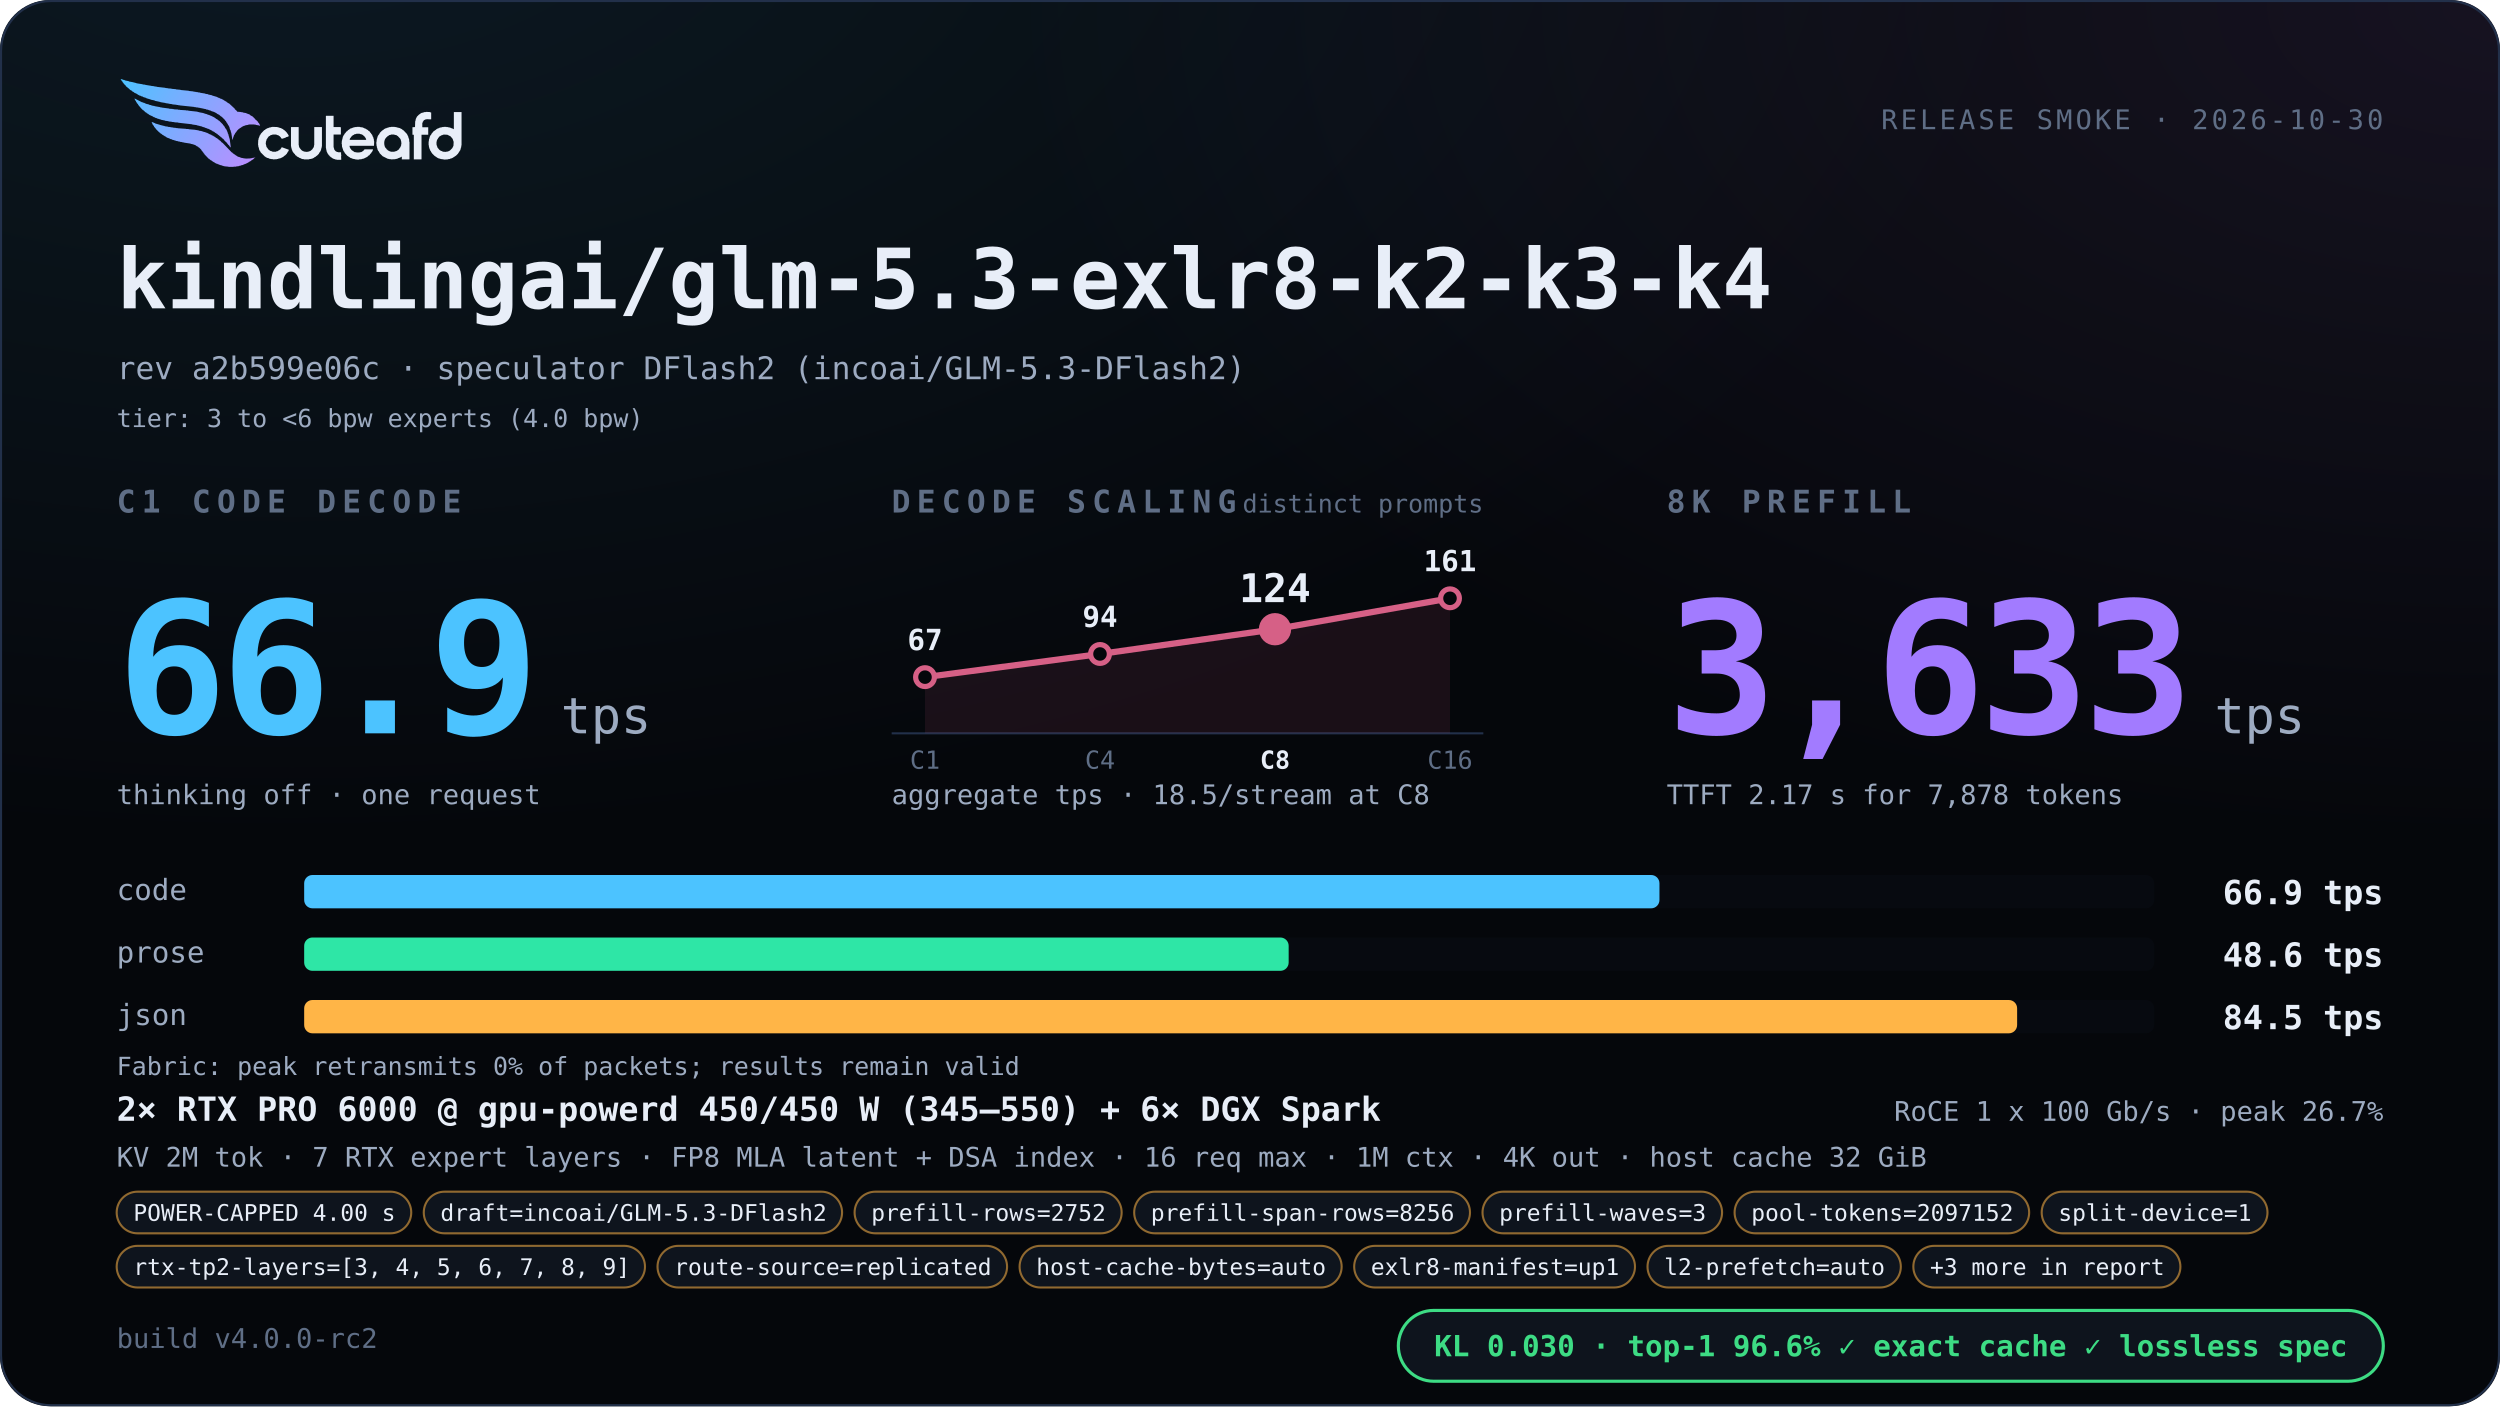
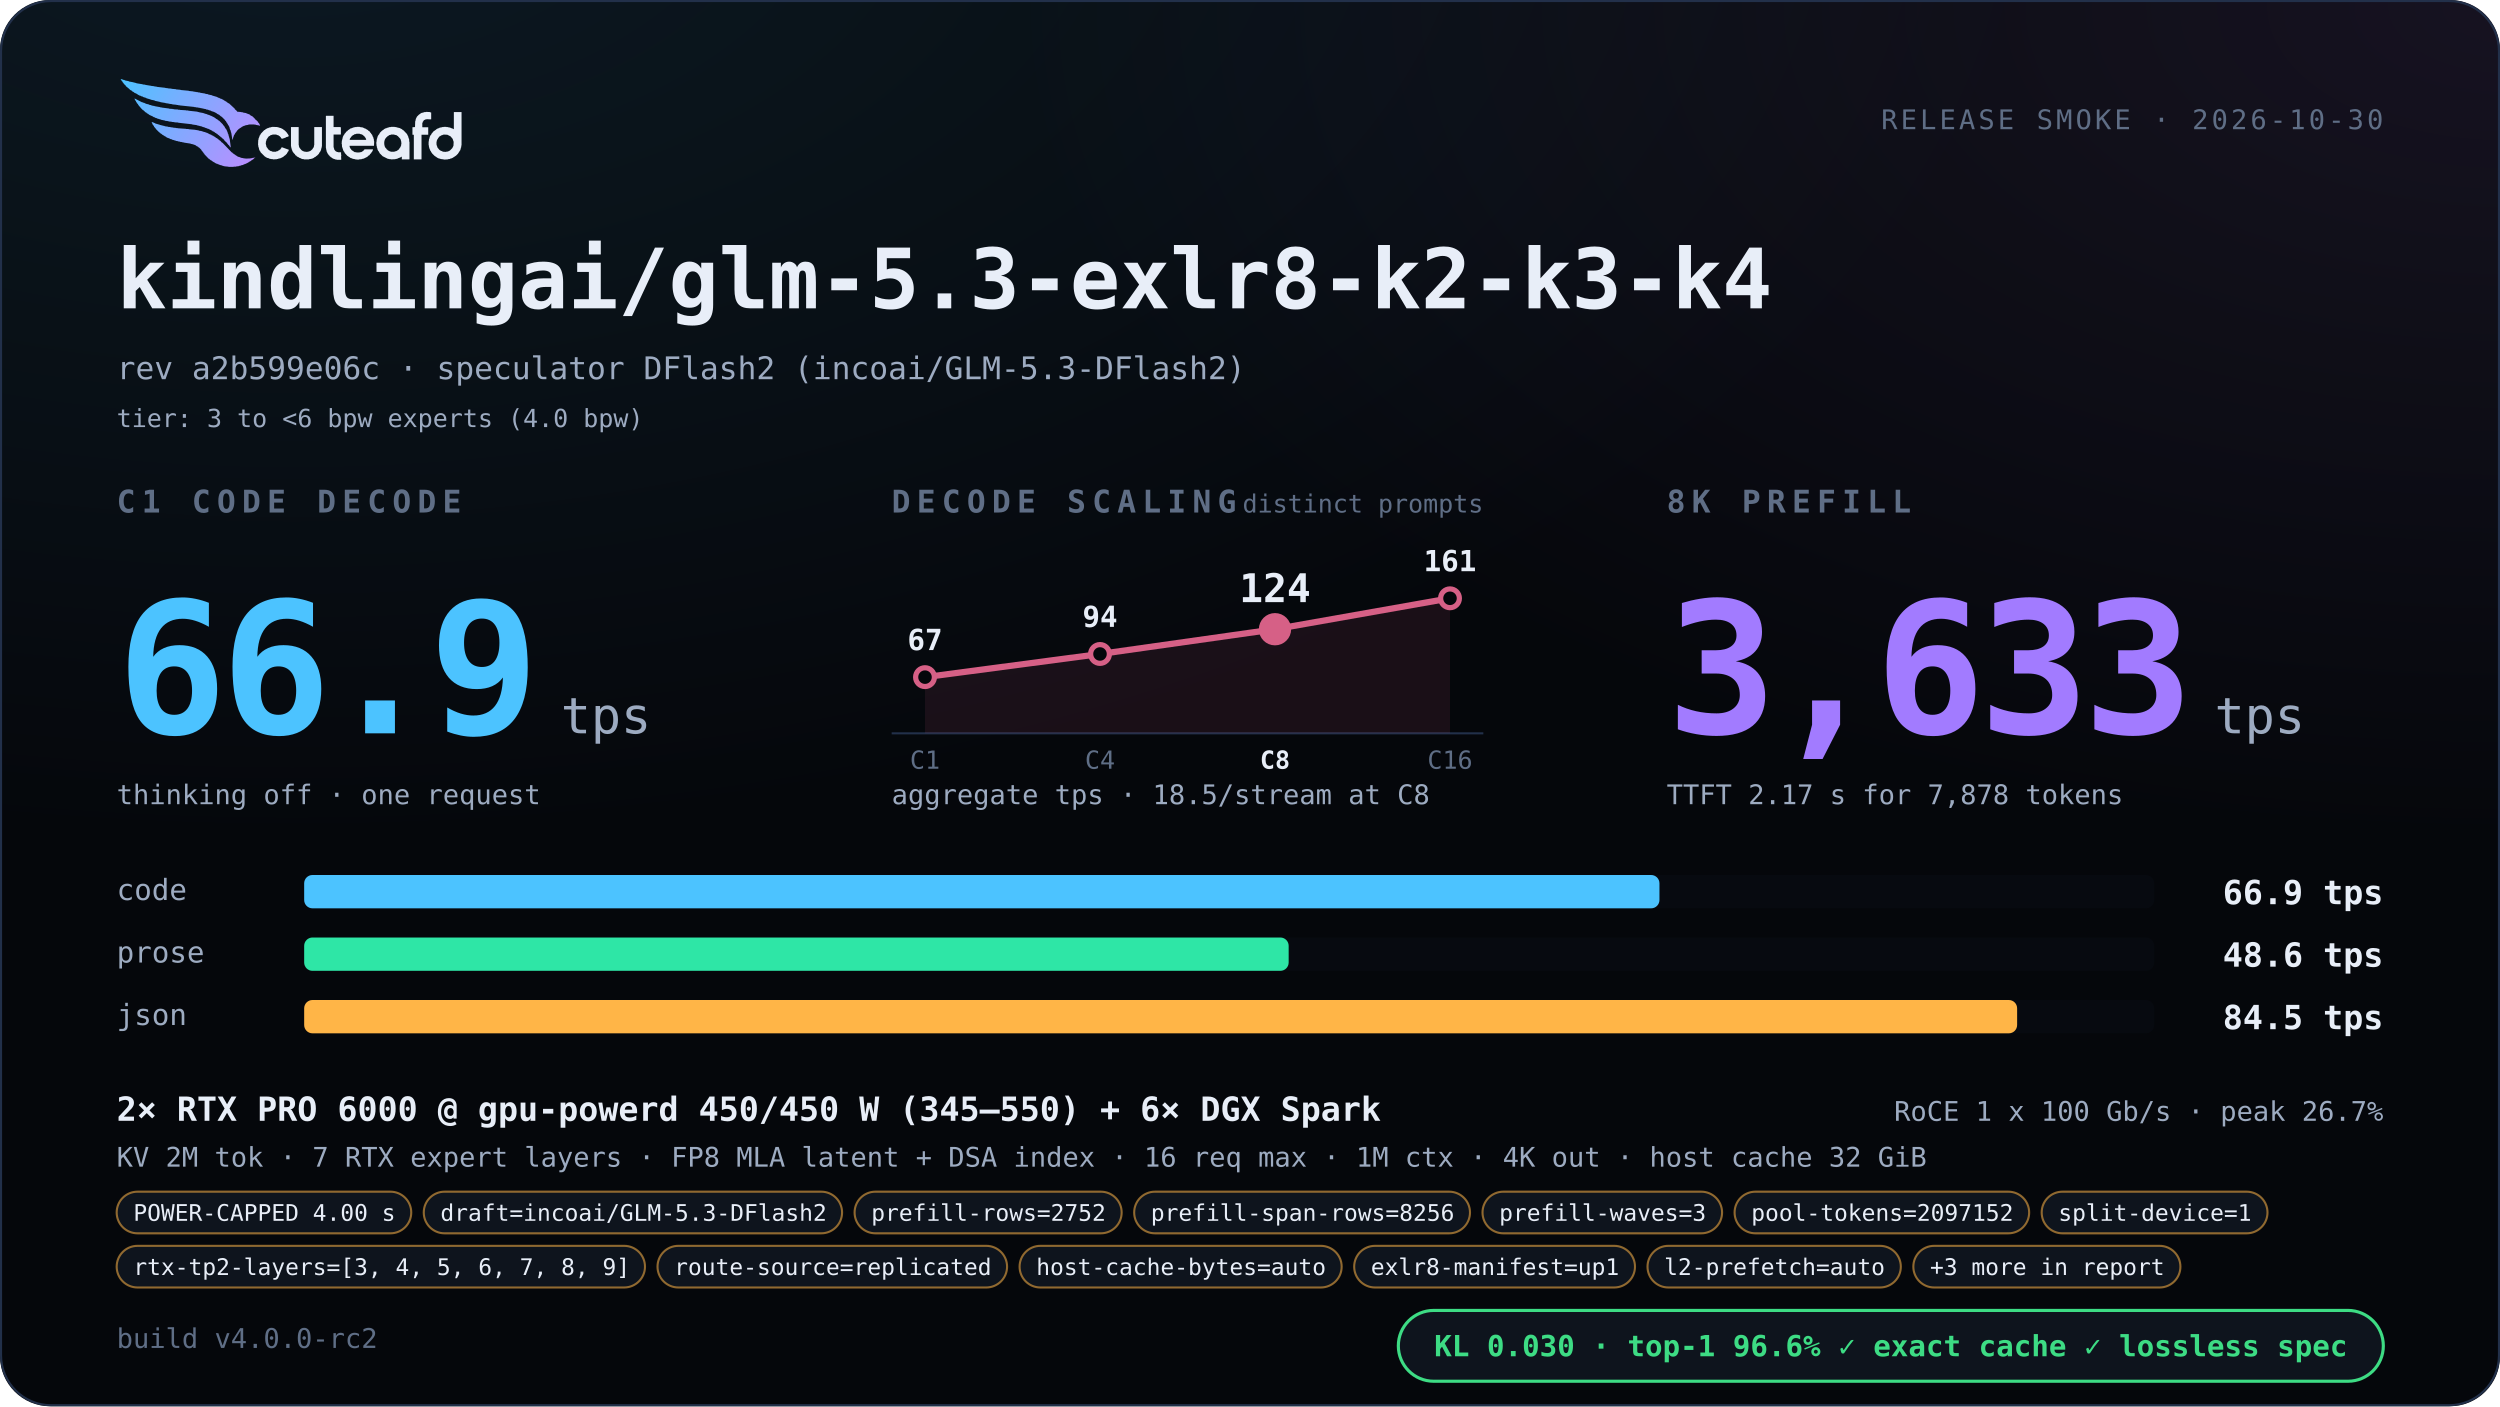
<svg xmlns="http://www.w3.org/2000/svg" width="1200" height="675" viewBox="0 0 1200 675">
  <defs>
    <linearGradient id="accent" x1="0" y1="0" x2="1" y2="0">
      <stop offset="0" stop-color="#4cc3ff" />
      <stop offset="1" stop-color="#c08bff" />
    </linearGradient>
    <pattern id="hazard" width="16" height="16" patternUnits="userSpaceOnUse" patternTransform="rotate(45)">
      <rect width="16" height="16" fill="#120405" />
      <rect width="8" height="16" fill="#ffb547" />
    </pattern>
    <radialGradient id="glow-a" cx="0.12" cy="-0.1" r="0.7">
      <stop offset="0" stop-color="#4cc3ff" stop-opacity="0.10" />
      <stop offset="1" stop-color="#4cc3ff" stop-opacity="0" />
    </radialGradient>
    <radialGradient id="glow-b" cx="1" cy="0" r="0.6">
      <stop offset="0" stop-color="#c08bff" stop-opacity="0.09" />
      <stop offset="1" stop-color="#c08bff" stop-opacity="0" />
    </radialGradient>
  </defs>
  <rect x="0" y="0" width="1200" height="675" rx="24" fill="#05070b" />
  <rect x="0" y="0" width="1200" height="675" rx="24" fill="url(#glow-a)" />
  <rect x="0" y="0" width="1200" height="675" rx="24" fill="url(#glow-b)" />
  <rect x="0.5" y="0.5" width="1199" height="674" rx="24" fill="none" stroke="#22304a" />
  <svg x="56" y="36" width="167.53" height="46" viewBox="81 149 1770 486" preserveAspectRatio="xMinYMid meet">
    <defs>
      <linearGradient id="cuteafd-swift" x1="101" y1="169" x2="808" y2="615" gradientUnits="userSpaceOnUse">
        <stop offset="0" stop-color="#4cc3ff" />
        <stop offset="1" stop-color="#c08bff" />
      </linearGradient>
    </defs>
    <path fill="url(#cuteafd-swift)" fill-rule="evenodd" d="M101 169L115 173 115 174 119 174 125 177 141 180 144 182 166 186 166 187 170 187 170 188 174 188 174 189 178 189 182 191 213 196 213 197 225 198 225 199 230 199 230 200 236 200 236 201 242 201 242 202 248 202 248 203 254 203 254 204 272 206 272 207 278 207 278 208 284 208 284 209 328 214 328 215 334 215 334 216 342 216 342 217 359 218 359 219 382 221 382 222 405 224 405 225 447 229 447 230 468 232 468 233 474 233 474 234 480 234 480 235 486 235 486 236 493 236 493 237 504 238 504 239 529 243 533 245 543 246 546 248 565 252 565 253 589 260 591 262 594 262 598 265 601 265 607 269 610 269 624 276 625 278 631 280 632 282 636 283 641 288 643 288 644 290 652 294 680 320 680 322 690 331 692 335 714 337 714 338 720 338 724 340 737 342 737 343 740 343 742 345 745 345 747 347 750 347 756 350 760 354 770 359 784 373 784 375 788 377 798 387 798 389 803 394 808 404 808 407 804 405 787 402 787 401 780 401 780 400 753 400 753 401 747 401 747 402 734 404 734 405 731 405 729 407 726 407 714 413 713 415 705 419 703 422 701 422 691 432 691 434 687 437 687 439 684 441 684 443 682 444 680 450 678 451 675 457 675 460 673 462 670 475 668 478 662 441 661 441 659 431 655 423 653 414 648 404 646 403 644 397 642 396 641 392 639 391 635 383 631 380 631 378 613 360 611 360 601 351 589 345 588 343 574 336 561 332 559 330 556 330 556 329 553 329 553 328 550 328 544 325 536 324 533 322 521 320 521 319 516 319 516 318 511 318 511 317 506 317 506 316 501 316 501 315 495 315 495 314 482 313 482 312 475 312 475 311 399 303 399 302 392 302 392 301 385 301 385 300 363 298 363 297 347 295 347 294 340 294 340 293 329 292 329 291 304 287 300 285 295 285 295 284 275 280 273 278 253 274 253 273 232 267 230 265 216 261 212 258 206 257 202 254 199 254 187 248 186 246 169 238 168 236 160 232 158 229 150 225 141 216 139 216 133 209 131 209 128 206 128 204 120 197 120 195 115 191 115 189 112 187 110 182 107 180 107 178 105 177ZM172 268L209 287 212 287 214 289 220 290 230 295 243 298 249 301 253 301 256 303 260 303 263 305 273 306 273 307 301 312 301 313 308 313 308 314 347 319 347 320 365 321 365 322 372 322 372 323 392 324 392 325 401 325 401 326 433 328 433 329 444 329 444 330 490 335 494 337 499 337 499 338 521 342 524 344 528 344 528 345 540 348 542 350 551 352 555 355 558 355 578 365 579 367 581 367 582 369 584 369 585 371 593 375 595 378 597 378 599 381 601 381 620 400 620 402 624 405 624 407 627 409 632 419 636 423 642 435 642 438 644 440 645 446 647 448 650 461 651 461 651 465 652 465 652 469 654 472 660 517 652 509 652 507 645 501 645 499 641 496 641 494 627 481 627 479 619 471 617 471 611 464 609 464 605 459 603 459 599 454 597 454 590 447 588 447 587 445 585 445 584 443 582 443 575 437 567 434 566 432 546 422 538 420 536 418 530 417 528 415 525 415 525 414 522 414 522 413 519 413 519 412 516 412 510 409 506 409 506 408 502 408 502 407 498 407 498 406 494 406 494 405 490 405 486 403 464 400 464 399 393 391 393 390 374 389 374 388 360 387 360 386 347 385 347 384 342 384 342 383 326 381 326 380 306 376 303 374 299 374 299 373 287 370 285 368 282 368 282 367 279 367 272 363 267 362 266 360 246 351 245 349 243 349 242 347 234 343 232 340 227 338 217 328 215 328 201 314 201 312 194 306 194 304 191 302 189 297 183 291 182 287 180 286 178 280 176 279 172 271ZM258 387L268 390 270 392 273 392 277 395 295 400 295 401 299 401 302 403 306 403 306 404 310 404 310 405 314 405 314 406 318 406 318 407 322 407 326 409 341 411 341 412 354 413 354 414 366 415 366 416 374 416 374 417 382 417 382 418 390 418 390 419 433 422 433 423 446 423 446 424 481 427 481 428 487 428 487 429 493 429 493 430 497 430 501 432 511 433 514 435 518 435 521 437 531 439 533 441 539 442 554 450 561 452 562 454 572 458 573 460 580 463 581 465 583 465 584 467 592 471 594 474 596 474 599 478 601 478 604 482 606 482 615 492 617 492 665 542 667 542 671 547 673 547 675 550 677 550 678 552 680 552 687 558 691 559 692 561 698 564 704 565 706 567 712 568 712 569 725 571 725 572 734 572 734 573 761 572 761 571 767 571 767 570 780 568 783 566 784 568 782 568 773 577 771 577 769 580 767 580 760 586 756 587 755 589 751 590 750 592 734 600 731 600 727 603 724 603 722 605 712 607 712 608 702 610 702 611 686 613 686 614 674 614 674 615 648 615 648 614 627 612 627 611 623 611 623 610 619 610 616 608 603 605 601 603 598 603 596 601 593 601 591 599 588 599 578 594 577 592 571 590 570 588 568 588 567 586 565 586 564 584 556 580 554 577 552 577 550 574 548 574 526 551 526 549 522 546 522 544 517 539 517 537 513 534 510 528 499 517 497 517 494 513 485 509 484 507 476 503 473 503 471 501 467 501 467 500 456 498 456 497 423 492 423 491 418 491 418 490 412 490 412 489 402 488 402 487 393 486 393 485 381 483 378 481 374 481 374 480 362 477 360 475 354 474 345 469 342 469 332 464 331 462 325 460 324 458 320 457 319 455 311 451 309 448 304 446 300 441 298 441 279 422 279 420 274 416 274 414 271 412 270 408 264 401Z" />
    <path fill="#e8eef8" fill-rule="evenodd" d="M1650 336L1670 337 1670 338 1676 339 1676 373 1675 374 1652 373 1652 374 1648 374 1640 378 1637 381 1637 383 1634 385 1632 392 1631 392 1631 413 1632 414 1661 414 1661 452 1627 452 1627 576 1626 577 1588 577 1588 454 1587 452 1581 452 1581 414 1594 413 1595 383 1596 383 1598 372 1604 360 1616 348 1618 348 1622 344 1628 341 1634 340 1634 339 1638 339 1642 337 1650 337ZM1791 337L1830 337 1830 506 1829 506 1828 517 1827 517 1824 529 1822 533 1820 534 1819 538 1817 539 1817 541 1815 542 1815 544 1813 545 1813 547 1801 559 1799 559 1798 561 1796 561 1794 564 1790 565 1789 567 1779 572 1776 572 1770 575 1761 576 1761 577 1740 578 1740 577 1723 575 1723 574 1714 572 1704 567 1703 565 1698 563 1696 560 1694 560 1680 546 1680 544 1677 542 1674 535 1672 534 1670 527 1668 525 1666 516 1665 516 1664 505 1663 505 1663 486 1664 486 1665 474 1666 474 1669 462 1673 454 1675 453 1679 445 1683 442 1683 440 1690 433 1692 433 1695 429 1697 429 1704 423 1712 419 1715 419 1719 416 1731 414 1731 413 1739 413 1739 412 1753 412 1753 413 1761 413 1761 414 1770 415 1770 416 1776 417 1778 419 1781 419 1791 424ZM1143 356L1181 356 1181 413 1217 413 1217 416 1218 416 1218 450 1217 451 1181 451 1181 515 1182 515 1182 520 1183 520 1185 528 1192 536 1194 536 1197 539 1204 540 1204 541 1219 541 1219 553 1220 553 1220 561 1219 561 1220 578 1219 579 1197 579 1197 578 1188 577 1186 575 1183 575 1173 570 1172 568 1167 566 1164 562 1162 562 1161 559 1156 555 1156 553 1153 551 1146 537 1144 526 1143 526 1143 519 1142 519 1142 357ZM870 412L897 413 897 414 901 414 901 415 905 415 907 417 913 418 925 424 930 429 932 429 944 441 944 443 947 445 947 447 949 448 954 458 954 460 951 460 947 463 941 464 937 467 934 467 934 468 918 473 917 470 914 468 914 466 906 458 904 458 903 456 899 454 896 454 890 451 871 451 871 452 862 454 856 459 854 459 849 464 849 466 846 468 844 473 842 474 839 485 838 485 838 492 837 492 837 498 838 498 838 504 839 504 840 511 843 517 845 518 845 520 848 522 848 524 854 530 856 530 857 532 863 535 866 535 872 538 889 538 889 537 898 535 901 532 905 531 907 528 909 528 913 524 913 522 915 521 918 515 954 528 953 533 951 537 949 538 948 542 946 543 944 548 934 558 932 558 926 564 912 571 899 574 899 575 894 575 894 576 874 577 874 576 861 575 861 574 857 574 849 570 846 570 836 565 835 563 833 563 811 541 810 537 808 536 804 528 801 515 800 515 800 511 799 511 799 504 798 504 799 478 800 478 801 470 805 462 805 459 807 455 809 454 810 450 812 449 812 447 829 429 834 427 836 424 848 418 851 418 853 416 864 414 864 413 870 413ZM1298 412L1314 412 1314 413 1329 415 1339 420 1342 420 1345 423 1352 426 1353 428 1355 428 1359 433 1361 433 1366 438 1366 440 1371 444 1371 446 1377 453 1379 460 1382 464 1384 473 1385 473 1386 485 1387 485 1386 508 1262 508 1262 512 1263 512 1263 515 1267 523 1270 525 1270 527 1275 532 1277 532 1278 534 1280 534 1281 536 1283 536 1284 538 1288 540 1297 541 1297 542 1313 542 1313 541 1321 540 1327 537 1328 535 1330 535 1337 528 1337 526 1381 526 1380 531 1376 539 1372 543 1372 545 1365 551 1365 553 1361 557 1359 557 1352 564 1334 573 1324 575 1324 576 1310 577 1310 578 1297 578 1297 577 1290 577 1290 576 1278 574 1278 573 1275 573 1273 571 1270 571 1264 568 1263 566 1259 565 1254 560 1252 560 1238 545 1238 543 1236 542 1235 538 1233 537 1229 529 1229 526 1227 524 1227 520 1224 514 1223 499 1222 499 1223 482 1224 482 1224 477 1225 477 1228 463 1233 453 1235 452 1236 448 1243 441 1243 439 1247 435 1249 435 1255 428 1257 428 1258 426 1260 426 1261 424 1263 424 1264 422 1270 419 1273 419 1281 415 1285 415 1289 413 1298 413ZM1472 412L1491 412 1491 413 1498 413 1498 414 1503 414 1503 415 1516 418 1528 424 1533 429 1535 429 1553 448 1560 462 1560 465 1561 465 1561 468 1564 474 1565 488 1566 488 1566 576 1565 577 1527 577 1527 564 1526 563 1518 568 1515 568 1514 570 1511 570 1503 574 1495 575 1495 576 1472 577 1472 576 1464 576 1464 575 1456 574 1430 561 1415 546 1410 536 1408 535 1404 527 1402 518 1401 518 1400 509 1399 509 1399 501 1398 501 1398 488 1399 488 1400 475 1401 475 1401 471 1402 471 1404 462 1408 454 1410 453 1410 451 1412 450 1416 442 1428 430 1430 430 1432 427 1434 427 1438 423 1446 419 1449 419 1451 417 1457 416 1457 415 1461 415 1465 413 1472 413ZM965 413L1004 413 1004 504 1005 504 1005 510 1006 510 1006 513 1009 519 1019 531 1021 531 1022 533 1028 536 1031 536 1034 538 1041 538 1041 539 1053 538 1053 537 1056 537 1056 536 1059 536 1065 533 1075 524 1076 520 1078 519 1081 513 1082 505 1083 505 1083 413 1122 413 1122 511 1121 511 1121 517 1120 517 1117 530 1112 540 1110 541 1106 549 1096 559 1094 559 1091 563 1084 566 1083 568 1073 573 1070 573 1070 574 1056 576 1056 577 1031 577 1031 576 1021 575 1011 570 1008 570 1007 568 995 562 991 557 989 557 986 554 986 552 977 543 977 541 975 540 971 532 971 529 969 527 967 517 966 517 966 511 965 511ZM1263 478L1346 478 1346 474 1342 466 1340 465 1340 463 1329 453 1323 450 1314 448 1314 447 1296 447 1296 448 1286 450 1283 453 1279 454 1277 457 1275 457 1272 460 1272 462 1269 464 1269 466 1266 468 1263 474ZM1524 499L1525 499 1524 485 1523 485 1523 481 1522 481 1522 478 1519 472 1506 458 1504 458 1503 456 1499 454 1489 452 1489 451 1472 451 1472 452 1463 454 1457 459 1455 459 1452 463 1449 464 1449 466 1444 471 1440 479 1439 486 1438 486 1438 502 1439 502 1439 507 1440 507 1440 510 1444 518 1450 524 1450 526 1454 528 1456 531 1468 537 1472 537 1472 538 1489 538 1489 537 1493 537 1493 536 1496 536 1496 535 1499 535 1505 532 1507 529 1509 529 1513 525 1513 523 1517 520 1517 518 1521 514 1521 511 1524 505ZM1703 503L1704 503 1704 507 1705 507 1708 517 1719 530 1721 530 1725 534 1728 534 1736 538 1752 539 1752 538 1761 537 1771 532 1783 520 1789 508 1790 487 1789 487 1789 483 1788 483 1785 473 1774 460 1758 452 1739 451 1739 452 1735 452 1735 453 1725 456 1724 458 1719 460 1714 465 1714 467 1711 469 1711 471 1707 475 1707 478 1705 480 1704 487 1703 487Z" />
  </svg>
  <text x="1144" y="62" font-family="ui-monospace, 'SF Mono', 'JetBrains Mono', 'Cascadia Mono', Menlo, Consolas, 'DejaVu Sans Mono', monospace" font-size="13" fill="#5f6e86" text-anchor="end" letter-spacing="1.5">RELEASE SMOKE · 2026-10-30</text>
  <text x="56" y="148" font-family="ui-monospace, 'SF Mono', 'JetBrains Mono', 'Cascadia Mono', Menlo, Consolas, 'DejaVu Sans Mono', monospace" font-size="40" fill="#e8eef8" font-weight="700">kindlingai/glm-5.3-exlr8-k2-k3-k4</text>
  <text x="56" y="182" font-family="ui-monospace, 'SF Mono', 'JetBrains Mono', 'Cascadia Mono', Menlo, Consolas, 'DejaVu Sans Mono', monospace" font-size="15" fill="#9dabc1">rev a2b599e06c · speculator DFlash2 (incoai/GLM-5.3-DFlash2)</text>
  <text x="56" y="246" font-family="ui-monospace, 'SF Mono', 'JetBrains Mono', 'Cascadia Mono', Menlo, Consolas, 'DejaVu Sans Mono', monospace" font-size="15" fill="#5f6e86" font-weight="600" letter-spacing="3">C1 CODE DECODE</text>
  <text x="56" y="352" font-family="ui-monospace, 'SF Mono', 'JetBrains Mono', 'Cascadia Mono', Menlo, Consolas, 'DejaVu Sans Mono', monospace" font-size="88" fill="#4cc3ff" font-weight="700" letter-spacing="-3">66.9</text>
  <text x="269.2" y="352" font-family="ui-monospace, 'SF Mono', 'JetBrains Mono', 'Cascadia Mono', Menlo, Consolas, 'DejaVu Sans Mono', monospace" font-size="24" fill="#9dabc1">tps</text>
  <text x="56" y="386" font-family="ui-monospace, 'SF Mono', 'JetBrains Mono', 'Cascadia Mono', Menlo, Consolas, 'DejaVu Sans Mono', monospace" font-size="13" fill="#9dabc1">thinking off · one request</text>
  <text x="428" y="246" font-family="ui-monospace, 'SF Mono', 'JetBrains Mono', 'Cascadia Mono', Menlo, Consolas, 'DejaVu Sans Mono', monospace" font-size="15" fill="#5f6e86" font-weight="600" letter-spacing="3">DECODE SCALING</text>
  <text x="712" y="246" font-family="ui-monospace, 'SF Mono', 'JetBrains Mono', 'Cascadia Mono', Menlo, Consolas, 'DejaVu Sans Mono', monospace" font-size="12" fill="#5f6e86" text-anchor="end">distinct prompts</text>
  <line x1="428" y1="352" x2="712" y2="352" stroke="#22304a" stroke-width="1" />
  <text x="444" y="369" font-family="ui-monospace, 'SF Mono', 'JetBrains Mono', 'Cascadia Mono', Menlo, Consolas, 'DejaVu Sans Mono', monospace" font-size="12" fill="#5f6e86" text-anchor="middle">C1</text>
  <text x="528" y="369" font-family="ui-monospace, 'SF Mono', 'JetBrains Mono', 'Cascadia Mono', Menlo, Consolas, 'DejaVu Sans Mono', monospace" font-size="12" fill="#5f6e86" text-anchor="middle">C4</text>
  <text x="612" y="369" font-family="ui-monospace, 'SF Mono', 'JetBrains Mono', 'Cascadia Mono', Menlo, Consolas, 'DejaVu Sans Mono', monospace" font-size="12" fill="#e8eef8" font-weight="700" text-anchor="middle">C8</text>
  <text x="696" y="369" font-family="ui-monospace, 'SF Mono', 'JetBrains Mono', 'Cascadia Mono', Menlo, Consolas, 'DejaVu Sans Mono', monospace" font-size="12" fill="#5f6e86" text-anchor="middle">C16</text>
  <path d="M444,325.027 L528,313.911 L612,302.023 L696,287.185 L696,352 L444,352 Z" fill="#d66086" fill-opacity="0.10" />
  <path d="M444,325.027 L528,313.911 L612,302.023 L696,287.185" fill="none" stroke="#d66086" stroke-width="3" stroke-linejoin="round" stroke-linecap="round" />
  <g aria-label="C1: 66.9 aggregate tps, 66.9 median tps per request">
    <circle cx="444" cy="325.027" r="4.5" fill="#05070b" stroke="#d66086" stroke-width="2.5" />
    <text x="444" y="312.03" font-family="ui-monospace, 'SF Mono', 'JetBrains Mono', 'Cascadia Mono', Menlo, Consolas, 'DejaVu Sans Mono', monospace" font-size="14" fill="#e8eef8" font-weight="700" text-anchor="middle">67</text>
  </g>
  <g aria-label="C4: 94.4 aggregate tps, 26.7 median tps per request">
    <circle cx="528" cy="313.911" r="4.5" fill="#05070b" stroke="#d66086" stroke-width="2.5" />
    <text x="528" y="300.91" font-family="ui-monospace, 'SF Mono', 'JetBrains Mono', 'Cascadia Mono', Menlo, Consolas, 'DejaVu Sans Mono', monospace" font-size="14" fill="#e8eef8" font-weight="700" text-anchor="middle">94</text>
  </g>
  <g aria-label="C8: 124 aggregate tps, 18.5 median tps per request">
    <circle cx="612" cy="302.023" r="6.5" fill="#d66086" stroke="#d66086" stroke-width="2.5" />
    <text x="612" y="289.02" font-family="ui-monospace, 'SF Mono', 'JetBrains Mono', 'Cascadia Mono', Menlo, Consolas, 'DejaVu Sans Mono', monospace" font-size="19" fill="#e8eef8" font-weight="700" text-anchor="middle">124</text>
  </g>
  <g aria-label="C16: 161 aggregate tps, 11.7 median tps per request">
    <circle cx="696" cy="287.185" r="4.5" fill="#05070b" stroke="#d66086" stroke-width="2.5" />
    <text x="696" y="274.19" font-family="ui-monospace, 'SF Mono', 'JetBrains Mono', 'Cascadia Mono', Menlo, Consolas, 'DejaVu Sans Mono', monospace" font-size="14" fill="#e8eef8" font-weight="700" text-anchor="middle">161</text>
  </g>
  <text x="428" y="386" font-family="ui-monospace, 'SF Mono', 'JetBrains Mono', 'Cascadia Mono', Menlo, Consolas, 'DejaVu Sans Mono', monospace" font-size="13" fill="#9dabc1">aggregate tps · 18.5/stream at C8</text>
  <text x="800" y="246" font-family="ui-monospace, 'SF Mono', 'JetBrains Mono', 'Cascadia Mono', Menlo, Consolas, 'DejaVu Sans Mono', monospace" font-size="15" fill="#5f6e86" font-weight="600" letter-spacing="3">8K PREFILL</text>
  <text x="800" y="352" font-family="ui-monospace, 'SF Mono', 'JetBrains Mono', 'Cascadia Mono', Menlo, Consolas, 'DejaVu Sans Mono', monospace" font-size="88" fill="#a27bff" font-weight="700" letter-spacing="-3">3,633</text>
  <text x="1063" y="352" font-family="ui-monospace, 'SF Mono', 'JetBrains Mono', 'Cascadia Mono', Menlo, Consolas, 'DejaVu Sans Mono', monospace" font-size="24" fill="#9dabc1">tps</text>
  <text x="800" y="386" font-family="ui-monospace, 'SF Mono', 'JetBrains Mono', 'Cascadia Mono', Menlo, Consolas, 'DejaVu Sans Mono', monospace" font-size="13" fill="#9dabc1">TTFT 2.17 s for 7,878 tokens</text>
  <text x="56" y="432" font-family="ui-monospace, 'SF Mono', 'JetBrains Mono', 'Cascadia Mono', Menlo, Consolas, 'DejaVu Sans Mono', monospace" font-size="14" fill="#9dabc1">code</text>
  <rect x="146" y="420" width="888" height="16" rx="4" fill="#070a10" />
  <rect x="146" y="420" width="650.54" height="16" rx="4" fill="#4cc3ff" opacity="1" />
  <text x="1144" y="434" font-family="ui-monospace, 'SF Mono', 'JetBrains Mono', 'Cascadia Mono', Menlo, Consolas, 'DejaVu Sans Mono', monospace" font-size="16" fill="#e8eef8" font-weight="700" text-anchor="end">66.9 tps</text>
  <text x="56" y="462" font-family="ui-monospace, 'SF Mono', 'JetBrains Mono', 'Cascadia Mono', Menlo, Consolas, 'DejaVu Sans Mono', monospace" font-size="14" fill="#9dabc1">prose</text>
  <rect x="146" y="450" width="888" height="16" rx="4" fill="#070a10" />
  <rect x="146" y="450" width="472.56" height="16" rx="4" fill="#2ee6a6" opacity="1" />
  <text x="1144" y="464" font-family="ui-monospace, 'SF Mono', 'JetBrains Mono', 'Cascadia Mono', Menlo, Consolas, 'DejaVu Sans Mono', monospace" font-size="16" fill="#e8eef8" font-weight="700" text-anchor="end">48.6 tps</text>
  <text x="56" y="492" font-family="ui-monospace, 'SF Mono', 'JetBrains Mono', 'Cascadia Mono', Menlo, Consolas, 'DejaVu Sans Mono', monospace" font-size="14" fill="#9dabc1">json</text>
  <rect x="146" y="480" width="888" height="16" rx="4" fill="#070a10" />
  <rect x="146" y="480" width="822.22" height="16" rx="4" fill="#ffb547" opacity="1" />
  <text x="1144" y="494" font-family="ui-monospace, 'SF Mono', 'JetBrains Mono', 'Cascadia Mono', Menlo, Consolas, 'DejaVu Sans Mono', monospace" font-size="16" fill="#e8eef8" font-weight="700" text-anchor="end">84.5 tps</text>
-   <text x="56" y="516" font-family="ui-monospace, 'SF Mono', 'JetBrains Mono', 'Cascadia Mono', Menlo, Consolas, 'DejaVu Sans Mono', monospace" font-size="12" fill="#9dabc1">Fabric: peak retransmits 0% of packets; results remain valid</text>
  <text x="56" y="538" font-family="ui-monospace, 'SF Mono', 'JetBrains Mono', 'Cascadia Mono', Menlo, Consolas, 'DejaVu Sans Mono', monospace" font-size="16" fill="#e8eef8" font-weight="600">2× RTX PRO 6000 @ gpu-powerd 450/450 W (345–550) + 6× DGX Spark</text>
  <text x="1144" y="538" font-family="ui-monospace, 'SF Mono', 'JetBrains Mono', 'Cascadia Mono', Menlo, Consolas, 'DejaVu Sans Mono', monospace" font-size="13" fill="#9dabc1" text-anchor="end">RoCE 1 x 100 Gb/s · peak 26.7%</text>
  <text x="56" y="560" font-family="ui-monospace, 'SF Mono', 'JetBrains Mono', 'Cascadia Mono', Menlo, Consolas, 'DejaVu Sans Mono', monospace" font-size="13" fill="#9dabc1">KV 2M tok · 7 RTX expert layers · FP8 MLA latent + DSA index · 16 req max · 1M ctx · 4K out · host cache 32 GiB</text>
  <rect x="56" y="572" width="141.4" height="20" rx="10" fill="#0e141d" stroke="#ffb547" stroke-opacity="0.55" />
  <text x="64" y="586" font-family="ui-monospace, 'SF Mono', 'JetBrains Mono', 'Cascadia Mono', Menlo, Consolas, 'DejaVu Sans Mono', monospace" font-size="11" fill="#e8eef8">POWER-CAPPED 4.00 s</text>
  <rect x="203.4" y="572" width="200.8" height="20" rx="10" fill="#0e141d" stroke="#ffb547" stroke-opacity="0.55" />
  <text x="211.4" y="586" font-family="ui-monospace, 'SF Mono', 'JetBrains Mono', 'Cascadia Mono', Menlo, Consolas, 'DejaVu Sans Mono', monospace" font-size="11" fill="#e8eef8">draft=incoai/GLM-5.3-DFlash2</text>
  <rect x="410.2" y="572" width="128.2" height="20" rx="10" fill="#0e141d" stroke="#ffb547" stroke-opacity="0.55" />
  <text x="418.2" y="586" font-family="ui-monospace, 'SF Mono', 'JetBrains Mono', 'Cascadia Mono', Menlo, Consolas, 'DejaVu Sans Mono', monospace" font-size="11" fill="#e8eef8">prefill-rows=2752</text>
  <rect x="544.4" y="572" width="161.2" height="20" rx="10" fill="#0e141d" stroke="#ffb547" stroke-opacity="0.55" />
  <text x="552.4" y="586" font-family="ui-monospace, 'SF Mono', 'JetBrains Mono', 'Cascadia Mono', Menlo, Consolas, 'DejaVu Sans Mono', monospace" font-size="11" fill="#e8eef8">prefill-span-rows=8256</text>
  <rect x="711.6" y="572" width="115" height="20" rx="10" fill="#0e141d" stroke="#ffb547" stroke-opacity="0.55" />
  <text x="719.6" y="586" font-family="ui-monospace, 'SF Mono', 'JetBrains Mono', 'Cascadia Mono', Menlo, Consolas, 'DejaVu Sans Mono', monospace" font-size="11" fill="#e8eef8">prefill-waves=3</text>
  <rect x="832.6" y="572" width="141.4" height="20" rx="10" fill="#0e141d" stroke="#ffb547" stroke-opacity="0.55" />
  <text x="840.6" y="586" font-family="ui-monospace, 'SF Mono', 'JetBrains Mono', 'Cascadia Mono', Menlo, Consolas, 'DejaVu Sans Mono', monospace" font-size="11" fill="#e8eef8">pool-tokens=2097152</text>
  <rect x="980" y="572" width="108.4" height="20" rx="10" fill="#0e141d" stroke="#ffb547" stroke-opacity="0.55" />
  <text x="988" y="586" font-family="ui-monospace, 'SF Mono', 'JetBrains Mono', 'Cascadia Mono', Menlo, Consolas, 'DejaVu Sans Mono', monospace" font-size="11" fill="#e8eef8">split-device=1</text>
  <rect x="56" y="598" width="253.6" height="20" rx="10" fill="#0e141d" stroke="#ffb547" stroke-opacity="0.55" />
  <text x="64" y="612" font-family="ui-monospace, 'SF Mono', 'JetBrains Mono', 'Cascadia Mono', Menlo, Consolas, 'DejaVu Sans Mono', monospace" font-size="11" fill="#e8eef8">rtx-tp2-layers=[3, 4, 5, 6, 7, 8, 9]</text>
  <rect x="315.6" y="598" width="167.8" height="20" rx="10" fill="#0e141d" stroke="#ffb547" stroke-opacity="0.55" />
  <text x="323.6" y="612" font-family="ui-monospace, 'SF Mono', 'JetBrains Mono', 'Cascadia Mono', Menlo, Consolas, 'DejaVu Sans Mono', monospace" font-size="11" fill="#e8eef8">route-source=replicated</text>
  <rect x="489.4" y="598" width="154.6" height="20" rx="10" fill="#0e141d" stroke="#ffb547" stroke-opacity="0.55" />
  <text x="497.4" y="612" font-family="ui-monospace, 'SF Mono', 'JetBrains Mono', 'Cascadia Mono', Menlo, Consolas, 'DejaVu Sans Mono', monospace" font-size="11" fill="#e8eef8">host-cache-bytes=auto</text>
  <rect x="650" y="598" width="134.8" height="20" rx="10" fill="#0e141d" stroke="#ffb547" stroke-opacity="0.55" />
  <text x="658" y="612" font-family="ui-monospace, 'SF Mono', 'JetBrains Mono', 'Cascadia Mono', Menlo, Consolas, 'DejaVu Sans Mono', monospace" font-size="11" fill="#e8eef8">exlr8-manifest=up1</text>
  <rect x="790.8" y="598" width="121.6" height="20" rx="10" fill="#0e141d" stroke="#ffb547" stroke-opacity="0.55" />
  <text x="798.8" y="612" font-family="ui-monospace, 'SF Mono', 'JetBrains Mono', 'Cascadia Mono', Menlo, Consolas, 'DejaVu Sans Mono', monospace" font-size="11" fill="#e8eef8">l2-prefetch=auto</text>
  <rect x="918.4" y="598" width="128.2" height="20" rx="10" fill="#0e141d" stroke="#ffb547" stroke-opacity="0.55" />
  <text x="926.4" y="612" font-family="ui-monospace, 'SF Mono', 'JetBrains Mono', 'Cascadia Mono', Menlo, Consolas, 'DejaVu Sans Mono', monospace" font-size="11" fill="#e8eef8">+3 more in report</text>
  <text x="56" y="205" font-family="ui-monospace, 'SF Mono', 'JetBrains Mono', 'Cascadia Mono', Menlo, Consolas, 'DejaVu Sans Mono', monospace" font-size="12" fill="#9dabc1">tier: 3 to &lt;6 bpw experts (4.0 bpw)</text>
  <text x="56" y="647" font-family="ui-monospace, 'SF Mono', 'JetBrains Mono', 'Cascadia Mono', Menlo, Consolas, 'DejaVu Sans Mono', monospace" font-size="13" fill="#5f6e86">build v4.0.0-rc2</text>
  <rect x="671.2" y="629" width="472.8" height="34" rx="17" fill="#0e141d" stroke="#3ddc84" stroke-width="1.5" />
  <text x="907.6" y="651" font-family="ui-monospace, 'SF Mono', 'JetBrains Mono', 'Cascadia Mono', Menlo, Consolas, 'DejaVu Sans Mono', monospace" font-size="14" fill="#3ddc84" font-weight="600" text-anchor="middle">KL 0.030 · top-1 96.6% ✓ exact cache ✓ lossless spec</text>
</svg>
